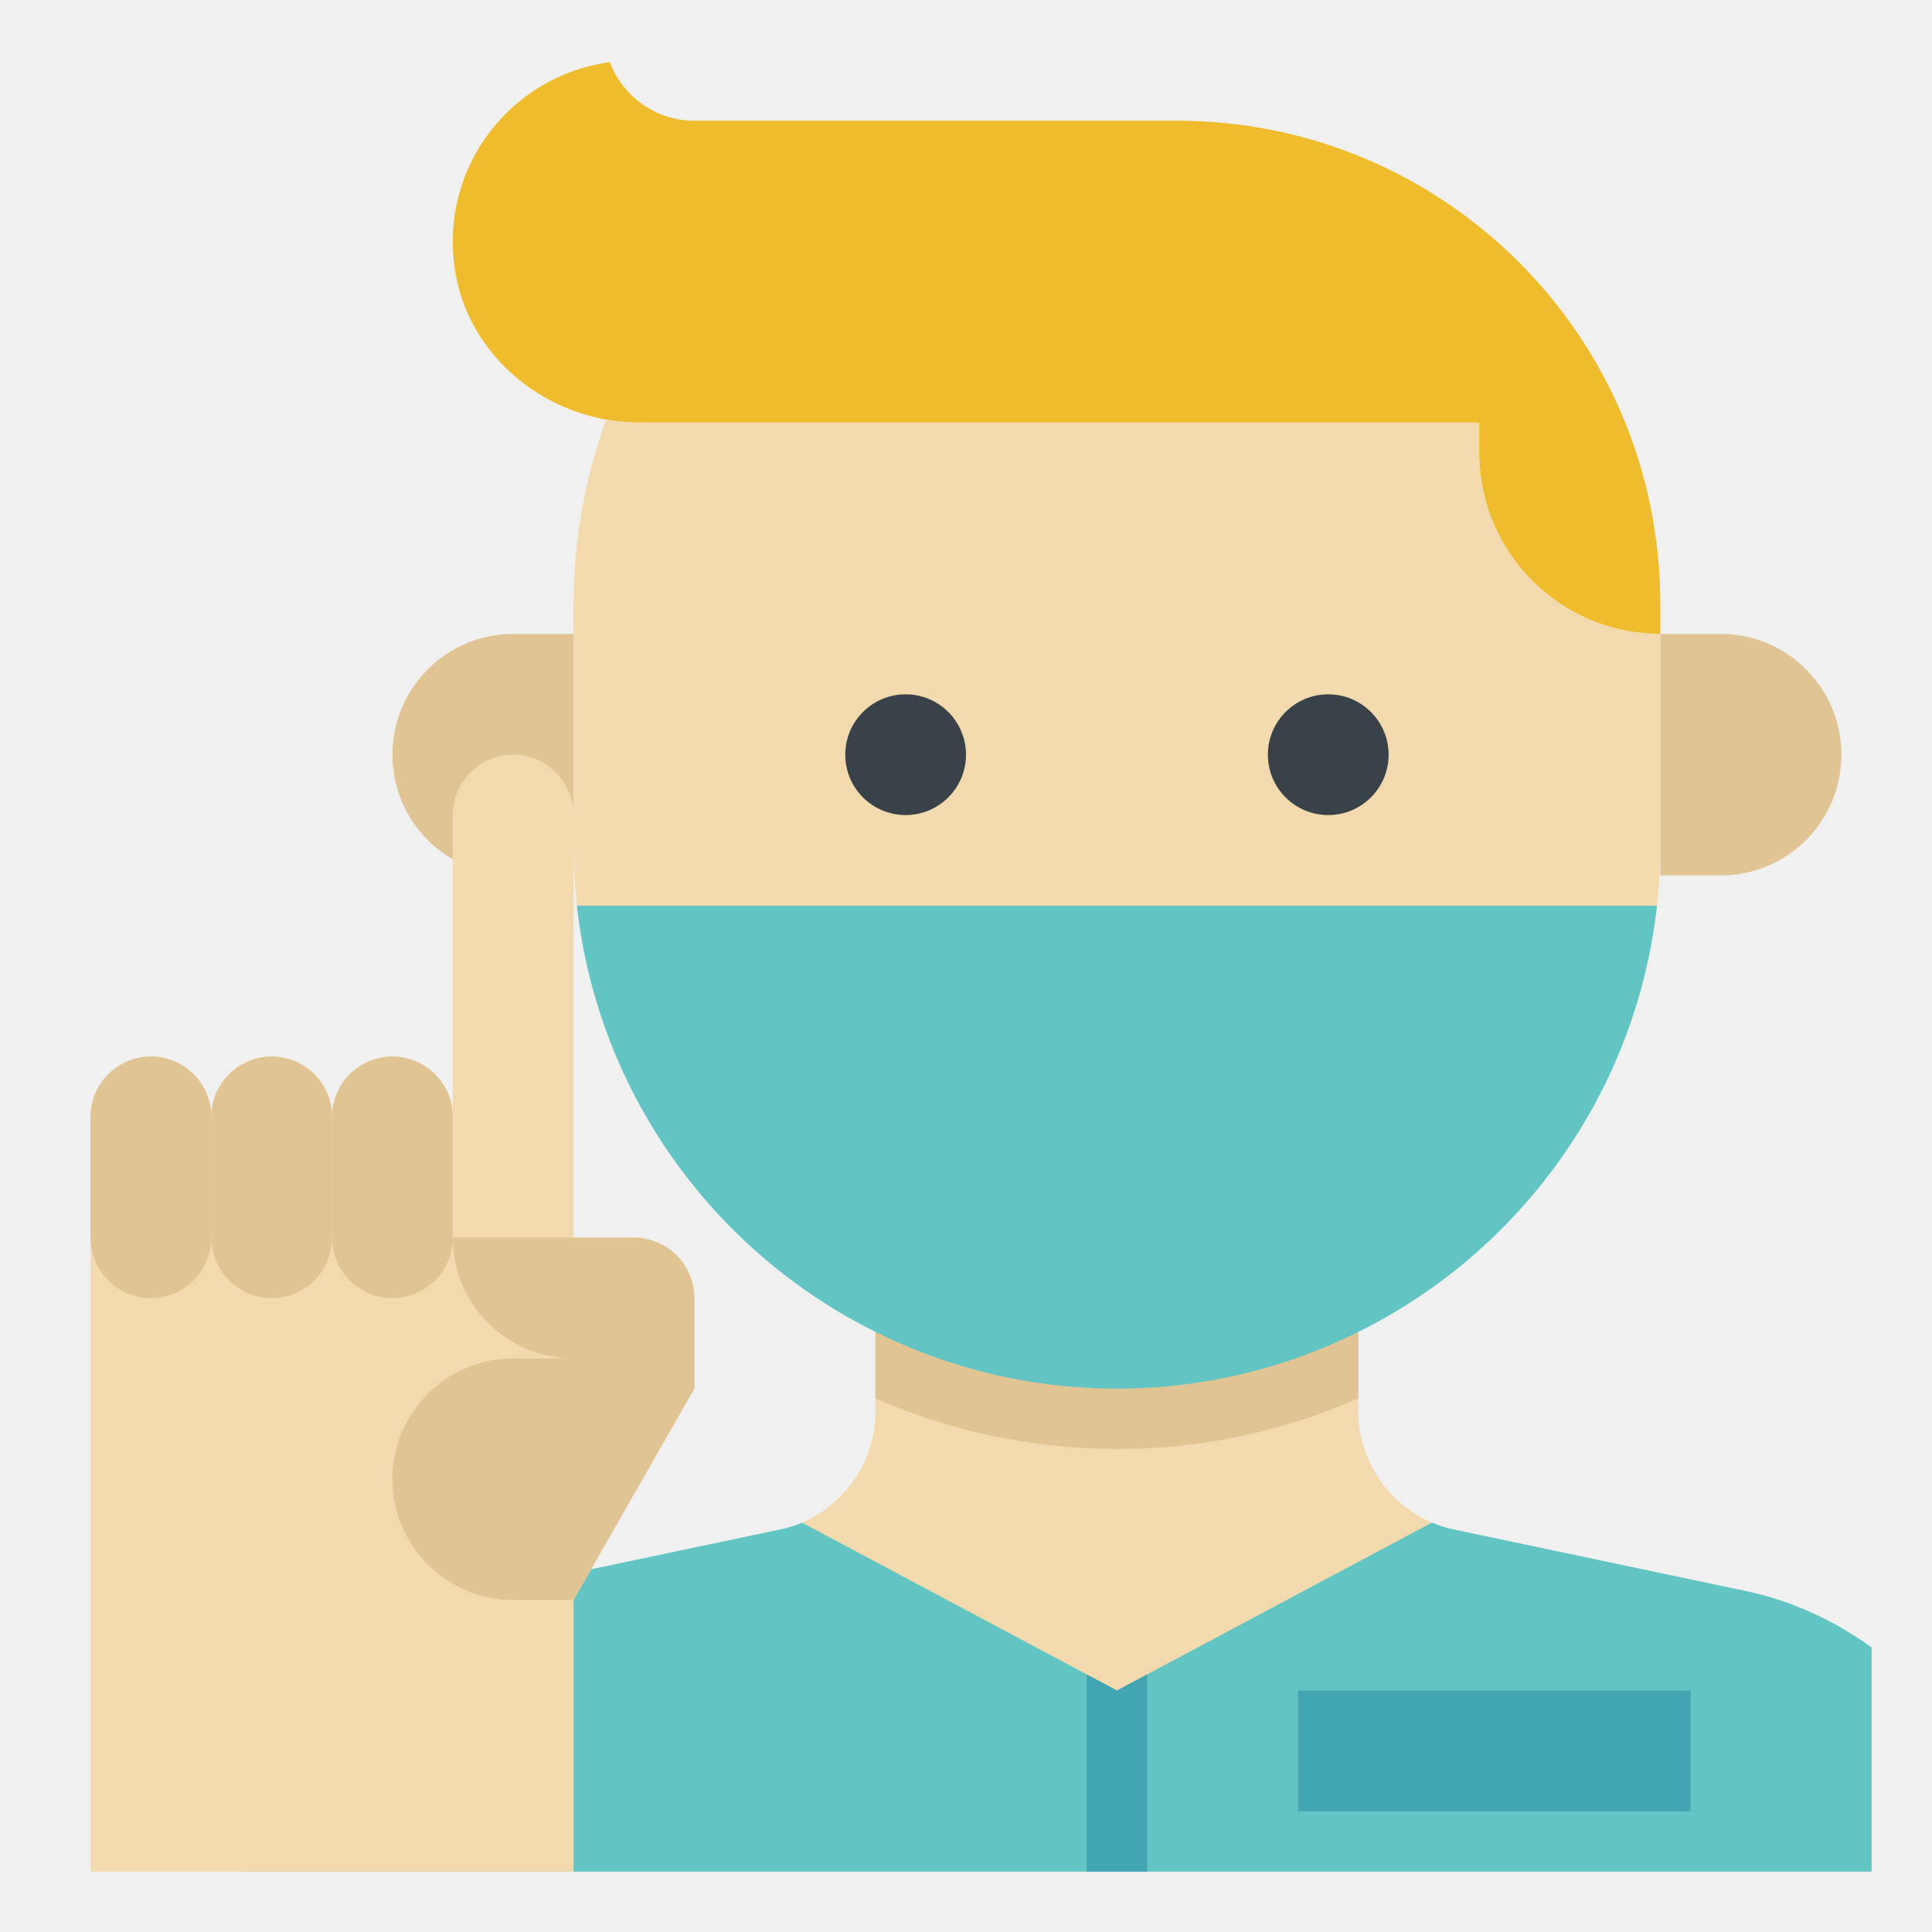
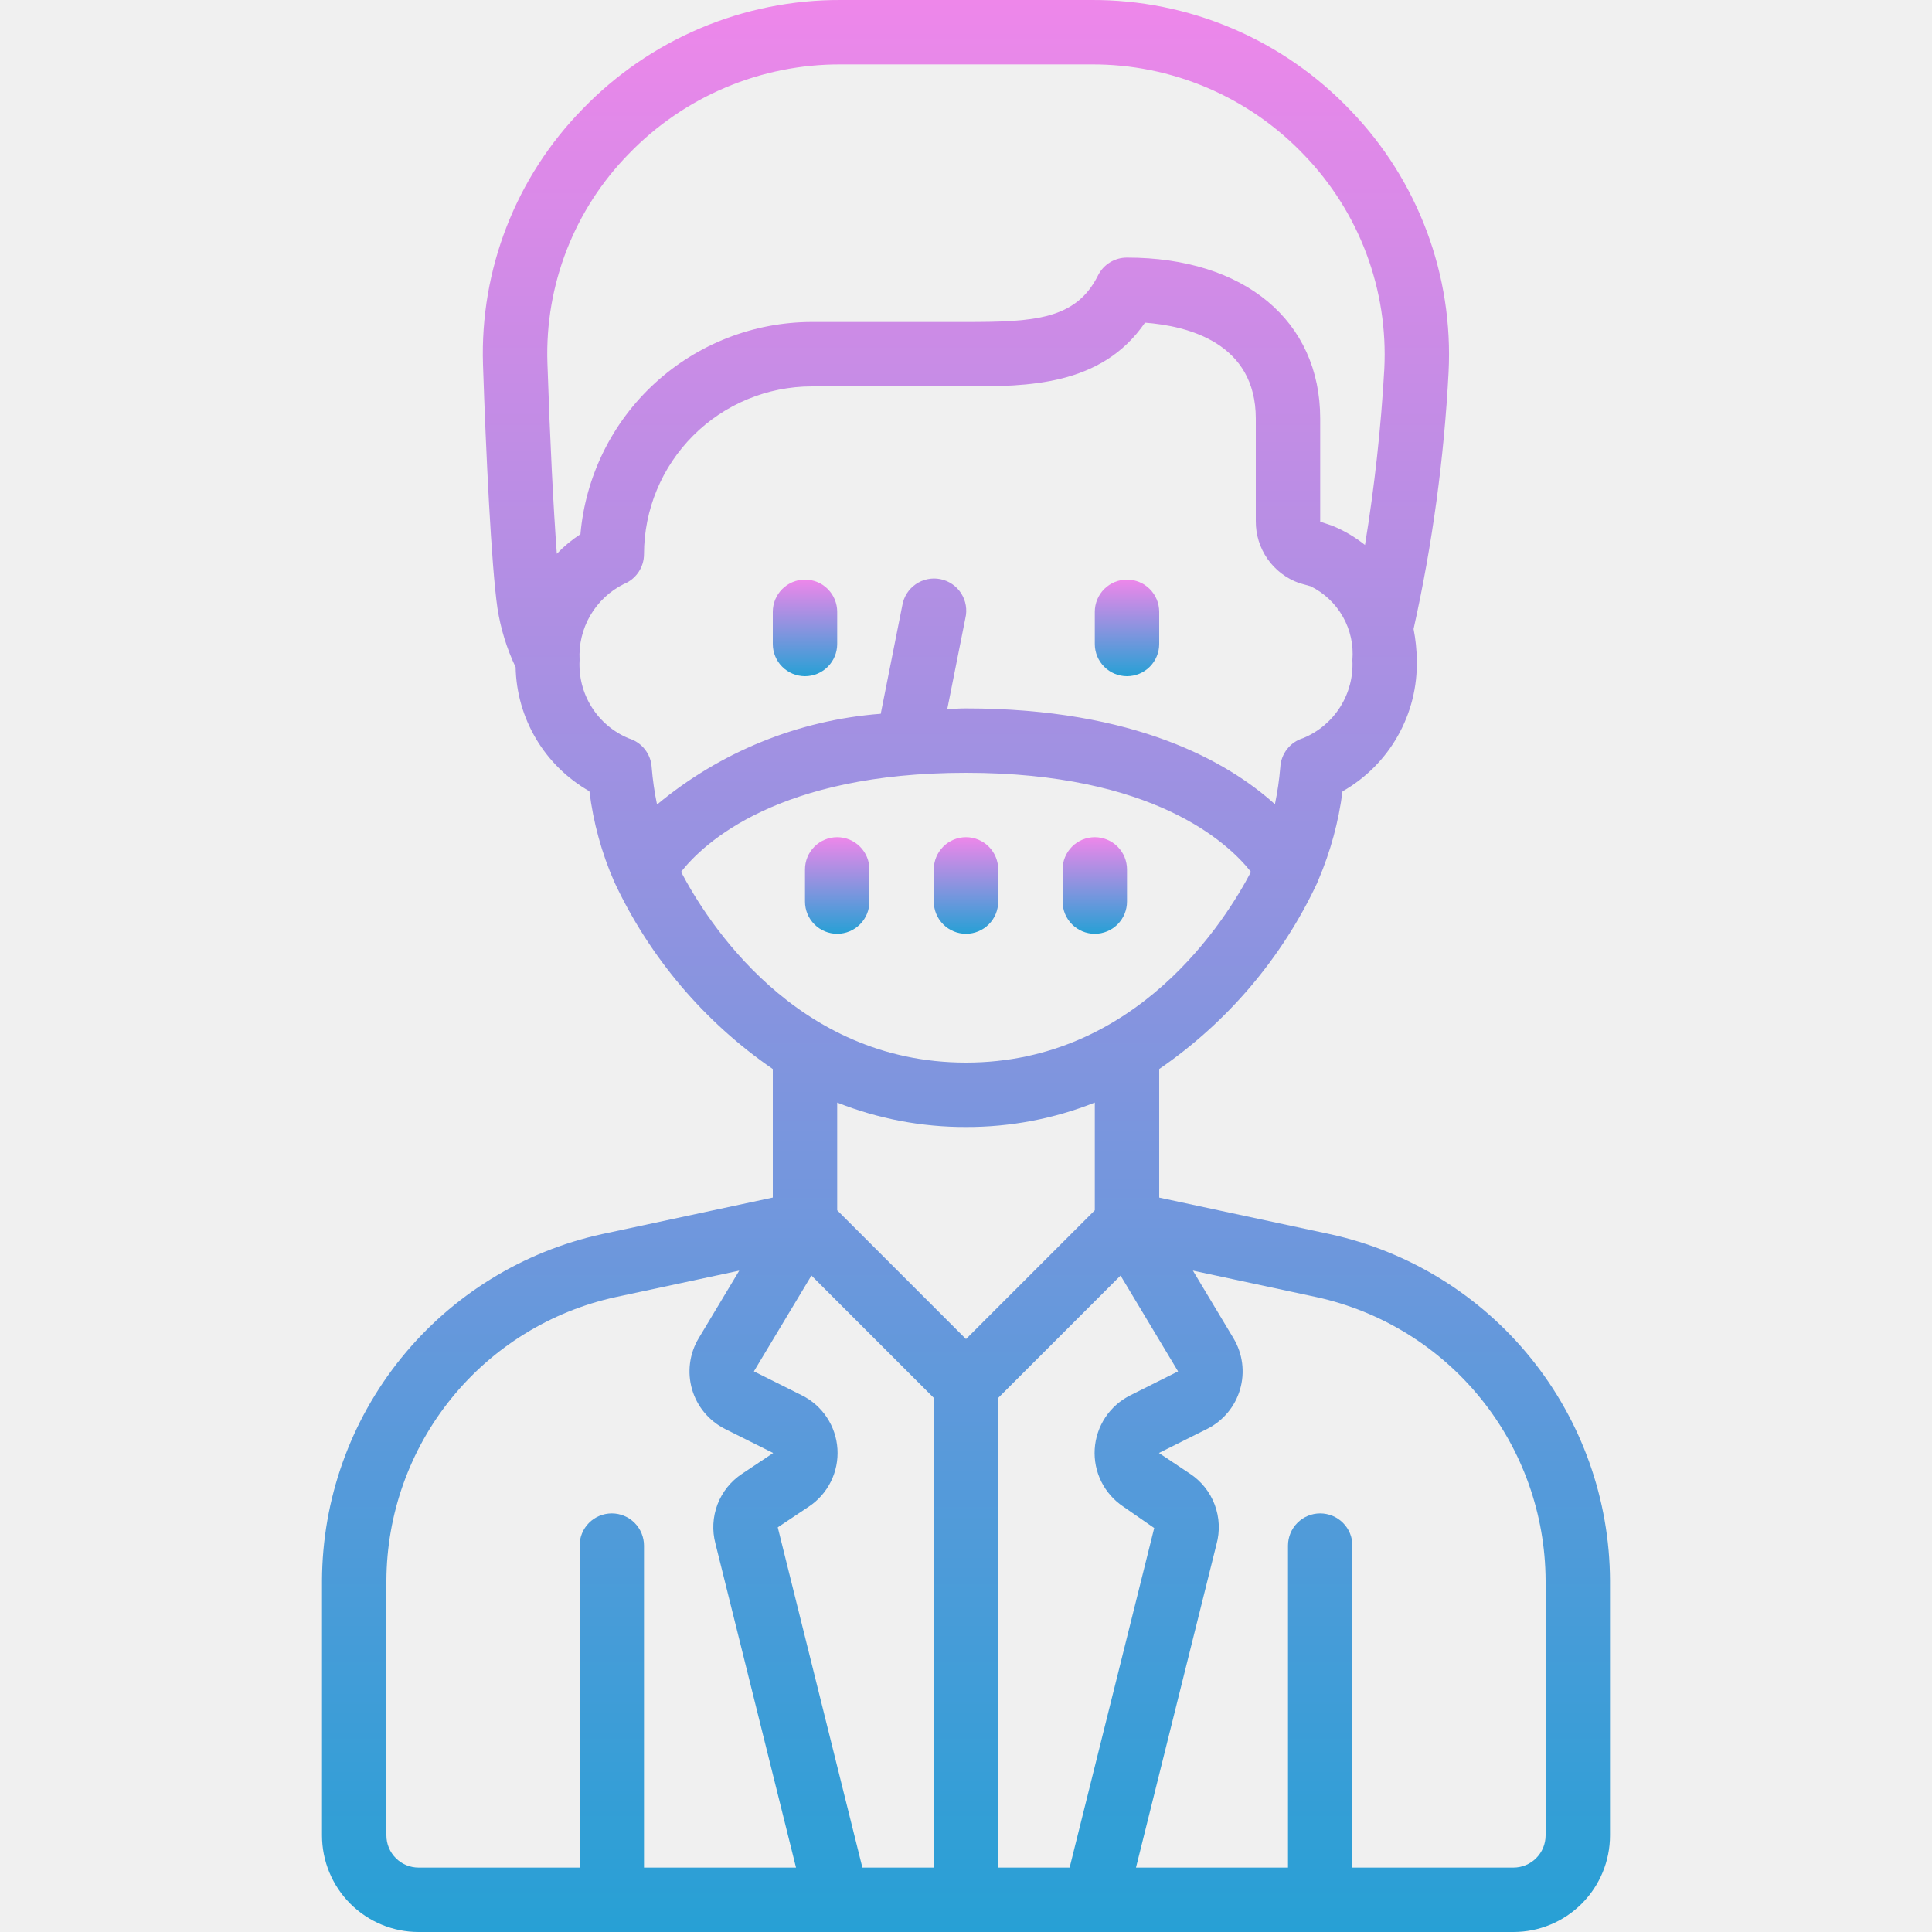
- <svg xmlns="http://www.w3.org/2000/svg" enable-background="new 0 0 64 64" viewBox="0 0 64 64">
-   <path d="m17 29h2v-8h-2c-2.209 0-4 1.791-4 4s1.791 4 4 4z" fill="#e0c494" />
-   <path d="m57 21h-2v8h2c2.209 0 4-1.791 4-4s-1.791-4-4-4z" fill="#e0c494" />
-   <path d="m62 54.574c-1.238-.896-2.654-1.553-4.19-1.874l-9.63-2.03c-.26-.05-.5-.13-.74-.23h-.01-20.86c-.24.1-.49.18-.75.23l-9.63 2.03c-3.83.8-6.95 3.58-8.19 7.3v2h54z" fill="#62c4c3" />
-   <path d="m47.43 50.44-10.431 5.56-10.429-5.56c1.449-.631 2.429-2.061 2.429-3.69v-2.63h16v2.63c0 1.629.981 3.059 2.431 3.69z" fill="#f2daae" />
-   <path d="m29 46.324c2.451 1.072 5.153 1.676 8 1.676s5.549-.604 8-1.676v-2.204h-16z" fill="#e0c494" />
-   <path d="m43 56h13v4h-13z" fill="#42a5b2" />
-   <path d="m45 44.12c-2.41 1.2-5.12 1.88-8 1.88s-5.59-.68-8-1.88c-5.36-2.66-9.2-7.91-9.89-14.12h35.78c-.69 6.21-4.53 11.46-9.89 14.12z" fill="#62c4c3" />
-   <path d="m55 20v1c-3.31 0-6-2.69-6-6v-1h-27.79c-.33 0-.67-.03-.99-.08-.05-.01-.1-.01-.14-.02-2.54-.46-4.65-2.42-5.02-5.03-.48-3.42 1.93-6.38 5.14-6.81.43 1.13 1.52 1.94 2.8 1.94h16c8.84 0 16 7.16 16 16z" fill="#efbc2e" />
-   <path d="m55 21v7c0 .68-.04 1.34-.11 2h-35.78c-.07-.66-.11-1.32-.11-2v-8c0-2.15.39-4.19 1.08-6.1.04.01.09.01.14.02.32.05.65.08.99.08h27.79v1c0 3.31 2.69 6 6 6z" fill="#f2daae" />
-   <path d="m32 25c0 1.104-.896 2-2 2s-2-.896-2-2 .896-2 2-2 2 .896 2 2z" fill="#3a4249" />
-   <path d="m46 25c0 1.104-.896 2-2 2s-2-.896-2-2 .896-2 2-2 2 .896 2 2z" fill="#3a4249" />
-   <path d="m37 56-1-.533v6.533h2v-6.533z" fill="#42a5b2" />
-   <path d="m3 37v25h16v-9l4-7v-3c0-1.104-.896-2-2-2h-2v-14c0-1.104-.896-2-2-2s-2 .896-2 2v10c0-1.104-.896-2-2-2s-2 .896-2 2c0-1.104-.896-2-2-2s-2 .896-2 2c0-1.104-.896-2-2-2s-2 .896-2 2z" fill="#f2daae" />
-   <g fill="#e0c494">
-     <path d="m13 49c0-2.209 1.791-4 4-4h3-1c-2.209 0-4-1.791-4-4h6c1.104 0 2 .896 2 2v3l-4 7h-2c-2.209 0-4-1.791-4-4z" />
-     <path d="m13 43c1.104 0 2-.896 2-2v-4c0-1.104-.896-2-2-2s-2 .896-2 2v4c0 1.104.896 2 2 2z" />
-     <path d="m9 43c1.104 0 2-.896 2-2v-4c0-1.104-.896-2-2-2s-2 .896-2 2v4c0 1.104.896 2 2 2z" />
-     <path d="m5 43c1.104 0 2-.896 2-2v-4c0-1.104-.896-2-2-2s-2 .896-2 2v4c0 1.104.896 2 2 2z" />
+ <svg xmlns="http://www.w3.org/2000/svg" width="171" height="171" viewBox="0 0 171 171" fill="none">
+   <g clip-path="url(#clip0)">
+     <path d="M37.05 171H133.95C136.218 171 138.392 170.099 139.996 168.496C141.599 166.892 142.5 164.718 142.5 162.45V139.889C142.47 132.724 139.999 125.782 135.494 120.209C130.989 114.636 124.72 110.765 117.719 109.235L102.6 105.997V94.62C108.646 90.471 113.474 84.783 116.585 78.144C116.631 78.047 116.659 77.95 116.702 77.859C117.764 75.364 118.479 72.734 118.825 70.044C120.868 68.882 122.558 67.188 123.716 65.142C124.874 63.096 125.456 60.775 125.4 58.425C125.39 57.5 125.295 56.579 125.115 55.672C126.778 48.193 127.814 40.589 128.213 32.937C128.428 28.696 127.772 24.455 126.286 20.477C124.799 16.499 122.513 12.867 119.569 9.807C116.611 6.69 113.045 4.211 109.093 2.525C105.14 0.838 100.884 -0.021 96.587 -1.38211e-05H74.413C70.151 -0.017 65.929 0.829 62.002 2.488C58.075 4.146 54.525 6.583 51.565 9.65C48.644 12.63 46.357 16.17 44.842 20.058C43.327 23.946 42.615 28.1 42.75 32.27C43.001 39.886 43.485 50.106 44.032 53.848C44.313 55.652 44.854 57.406 45.637 59.055C45.682 61.294 46.308 63.483 47.453 65.407C48.598 67.331 50.223 68.925 52.169 70.033C52.511 72.806 53.255 75.514 54.378 78.073C57.495 84.739 62.336 90.451 68.4 94.62V105.994L53.278 109.232C46.278 110.763 40.008 114.635 35.504 120.208C30.999 125.781 28.529 132.723 28.5 139.889V162.45C28.5 164.718 29.401 166.892 31.004 168.496C32.608 170.099 34.782 171 37.05 171ZM116.525 114.807C122.253 116.06 127.382 119.227 131.068 123.787C134.754 128.347 136.775 134.026 136.8 139.889V162.45C136.8 163.206 136.5 163.931 135.965 164.465C135.431 165 134.706 165.3 133.95 165.3H119.7V136.8C119.7 136.044 119.4 135.319 118.865 134.785C118.331 134.25 117.606 133.95 116.85 133.95C116.094 133.95 115.369 134.25 114.835 134.785C114.3 135.319 114 136.044 114 136.8V165.3H100.545L107.67 136.683C107.988 135.529 107.934 134.304 107.514 133.183C107.094 132.062 106.331 131.103 105.333 130.442L102.577 128.603L106.835 126.477C107.537 126.126 108.16 125.633 108.663 125.03C109.166 124.427 109.539 123.726 109.758 122.972C109.977 122.218 110.039 121.427 109.938 120.648C109.837 119.869 109.576 119.119 109.172 118.446L105.581 112.461L116.525 114.807ZM100.035 123.505C99.142 123.951 98.382 124.624 97.83 125.456C97.279 126.289 96.956 127.251 96.893 128.248C96.831 129.245 97.032 130.24 97.475 131.135C97.918 132.029 98.589 132.792 99.419 133.346L102.158 135.244L94.671 165.3H88.35V123.73L99.18 112.9L104.27 121.381L100.035 123.505ZM55.655 13.617C58.086 11.1 61.001 9.101 64.225 7.741C67.448 6.38 70.914 5.686 74.413 5.7H96.587C100.113 5.681 103.606 6.385 106.851 7.767C110.095 9.15 113.022 11.183 115.451 13.74C117.86 16.244 119.73 19.216 120.947 22.471C122.164 25.726 122.7 29.196 122.524 32.667C122.23 37.883 121.659 43.08 120.814 48.236C119.931 47.528 118.95 46.952 117.902 46.526L116.85 46.17V37.05C116.85 28.392 110.138 22.8 99.75 22.8C99.218 22.797 98.696 22.943 98.242 23.222C97.789 23.5 97.423 23.9 97.185 24.376C95.238 28.3 91.485 28.5 85.5 28.5H71.849C66.706 28.507 61.753 30.438 57.964 33.914C54.174 37.39 51.823 42.159 51.374 47.282C50.612 47.775 49.911 48.356 49.285 49.014C48.98 44.956 48.672 38.854 48.45 32.091C48.342 28.685 48.924 25.292 50.162 22.117C51.401 18.942 53.269 16.051 55.655 13.617V13.617ZM51.3 58.425C51.222 57.043 51.551 55.669 52.247 54.472C52.943 53.276 53.974 52.309 55.213 51.693C55.741 51.481 56.193 51.116 56.511 50.645C56.83 50.173 57 49.617 57 49.048C57.005 45.112 58.57 41.338 61.354 38.554C64.138 35.77 67.912 34.205 71.849 34.2H85.5C90.886 34.2 97.47 34.2 101.343 28.56C105.165 28.848 111.15 30.367 111.15 37.05V46.119C111.14 47.319 111.504 48.492 112.192 49.476C112.88 50.459 113.858 51.203 114.989 51.605L116.001 51.89C117.203 52.481 118.199 53.421 118.859 54.586C119.519 55.752 119.812 57.09 119.7 58.425C119.779 59.886 119.402 61.335 118.621 62.572C117.84 63.809 116.695 64.773 115.342 65.331C114.783 65.499 114.289 65.835 113.927 66.294C113.565 66.753 113.352 67.312 113.319 67.895C113.229 69 113.07 70.097 112.843 71.182C108.69 67.439 100.491 62.7 85.5 62.7C84.93 62.7 84.403 62.74 83.844 62.754L85.443 54.72C85.533 54.347 85.546 53.959 85.483 53.581C85.419 53.203 85.28 52.841 85.073 52.517C84.866 52.194 84.596 51.916 84.279 51.7C83.962 51.483 83.605 51.333 83.228 51.258C82.852 51.183 82.464 51.185 82.088 51.264C81.713 51.342 81.357 51.496 81.042 51.715C80.727 51.935 80.46 52.216 80.256 52.541C80.053 52.866 79.917 53.229 79.857 53.608L77.953 63.176C70.679 63.732 63.759 66.54 58.154 71.21C57.928 70.125 57.77 69.026 57.681 67.921C57.648 67.338 57.435 66.779 57.073 66.32C56.712 65.861 56.217 65.525 55.658 65.356C54.301 64.797 53.152 63.829 52.371 62.587C51.59 61.345 51.216 59.89 51.3 58.425V58.425ZM60.28 77.167C62.309 74.593 68.919 68.4 85.5 68.4C102.081 68.4 108.693 74.596 110.722 77.169C108.522 81.382 100.653 94.05 85.5 94.05C70.395 94.05 62.526 81.462 60.28 77.167ZM85.5 99.75C89.403 99.762 93.273 99.028 96.9 97.587V107.12L85.5 118.52L74.1 107.12V97.587C77.727 99.028 81.597 99.762 85.5 99.75ZM71.82 112.897L82.65 123.727V165.3H76.329L68.839 135.184L71.595 133.346C72.426 132.792 73.096 132.03 73.54 131.135C73.983 130.241 74.184 129.245 74.122 128.249C74.06 127.252 73.737 126.29 73.186 125.457C72.635 124.624 71.875 123.951 70.982 123.505L66.727 121.379L71.82 112.897ZM34.2 139.889C34.225 134.027 36.247 128.349 39.932 123.79C43.617 119.23 48.745 116.063 54.472 114.809L65.43 112.464L61.839 118.449C61.435 119.122 61.175 119.872 61.074 120.651C60.973 121.43 61.035 122.222 61.255 122.976C61.474 123.73 61.847 124.43 62.351 125.033C62.854 125.636 63.477 126.129 64.179 126.48L68.434 128.606L65.681 130.442C64.689 131.095 63.928 132.043 63.505 133.152C63.083 134.262 63.019 135.476 63.324 136.623L70.455 165.3H57V136.8C57 136.044 56.7 135.319 56.165 134.785C55.631 134.25 54.906 133.95 54.15 133.95C53.394 133.95 52.669 134.25 52.135 134.785C51.6 135.319 51.3 136.044 51.3 136.8V165.3H37.05C36.294 165.3 35.569 165 35.035 164.465C34.5 163.931 34.2 163.206 34.2 162.45V139.889Z" fill="url(#paint0_linear)" />
+     <path d="M71.25 59.85C72.006 59.85 72.731 59.55 73.265 59.015C73.8 58.481 74.1 57.756 74.1 57V54.15C74.1 53.394 73.8 52.669 73.265 52.135C72.731 51.6 72.006 51.3 71.25 51.3C70.494 51.3 69.769 51.6 69.235 52.135C68.7 52.669 68.4 53.394 68.4 54.15V57C68.4 57.756 68.7 58.481 69.235 59.015C69.769 59.55 70.494 59.85 71.25 59.85Z" fill="url(#paint1_linear)" />
+     <path d="M99.75 59.85C100.506 59.85 101.231 59.55 101.765 59.015C102.3 58.481 102.6 57.756 102.6 57V54.15C102.6 53.394 102.3 52.669 101.765 52.135C101.231 51.6 100.506 51.3 99.75 51.3C98.994 51.3 98.269 51.6 97.735 52.135C97.2 52.669 96.9 53.394 96.9 54.15V57C96.9 57.756 97.2 58.481 97.735 59.015C98.269 59.55 98.994 59.85 99.75 59.85Z" fill="url(#paint2_linear)" />
+     <path d="M74.1 74.1C73.344 74.1 72.619 74.4 72.085 74.935C71.55 75.469 71.25 76.194 71.25 76.95V79.8C71.25 80.556 71.55 81.281 72.085 81.815C72.619 82.35 73.344 82.65 74.1 82.65C74.856 82.65 75.581 82.35 76.115 81.815C76.65 81.281 76.95 80.556 76.95 79.8V76.95C76.95 76.194 76.65 75.469 76.115 74.935C75.581 74.4 74.856 74.1 74.1 74.1Z" fill="url(#paint3_linear)" />
+     <path d="M88.35 79.8V76.95C88.35 76.194 88.05 75.469 87.515 74.935C86.981 74.4 86.256 74.1 85.5 74.1C84.744 74.1 84.019 74.4 83.485 74.935C82.95 75.469 82.65 76.194 82.65 76.95V79.8C82.65 80.556 82.95 81.281 83.485 81.815C84.019 82.35 84.744 82.65 85.5 82.65C86.256 82.65 86.981 82.35 87.515 81.815C88.05 81.281 88.35 80.556 88.35 79.8Z" fill="url(#paint4_linear)" />
+     <path d="M96.9 82.65C97.656 82.65 98.381 82.35 98.915 81.815C99.45 81.281 99.75 80.556 99.75 79.8V76.95C99.75 76.194 99.45 75.469 98.915 74.935C98.381 74.4 97.656 74.1 96.9 74.1C96.144 74.1 95.419 74.4 94.885 74.935C94.351 75.469 94.05 76.194 94.05 76.95V79.8C94.05 80.556 94.351 81.281 94.885 81.815C95.419 82.35 96.144 82.65 96.9 82.65Z" fill="url(#paint5_linear)" />
  </g>
+   <defs>
+     <linearGradient id="paint0_linear" x1="85.5" y1="-0" x2="85.5" y2="171" gradientUnits="userSpaceOnUse">
+       <stop stop-color="#EE87EA" />
+       <stop offset="1" stop-color="#27A0D5" />
+     </linearGradient>
+     <linearGradient id="paint1_linear" x1="71.25" y1="51.3" x2="71.25" y2="59.85" gradientUnits="userSpaceOnUse">
+       <stop stop-color="#EE87EA" />
+       <stop offset="1" stop-color="#27A0D5" />
+     </linearGradient>
+     <linearGradient id="paint2_linear" x1="99.75" y1="51.3" x2="99.75" y2="59.85" gradientUnits="userSpaceOnUse">
+       <stop stop-color="#EE87EA" />
+       <stop offset="1" stop-color="#27A0D5" />
+     </linearGradient>
+     <linearGradient id="paint3_linear" x1="74.1" y1="74.1" x2="74.1" y2="82.65" gradientUnits="userSpaceOnUse">
+       <stop stop-color="#EE87EA" />
+       <stop offset="1" stop-color="#27A0D5" />
+     </linearGradient>
+     <linearGradient id="paint4_linear" x1="85.5" y1="74.1" x2="85.5" y2="82.65" gradientUnits="userSpaceOnUse">
+       <stop stop-color="#EE87EA" />
+       <stop offset="1" stop-color="#27A0D5" />
+     </linearGradient>
+     <linearGradient id="paint5_linear" x1="96.9" y1="74.1" x2="96.9" y2="82.65" gradientUnits="userSpaceOnUse">
+       <stop stop-color="#EE87EA" />
+       <stop offset="1" stop-color="#27A0D5" />
+     </linearGradient>
+     <clipPath id="clip0">
+       <rect width="171" height="171" fill="white" />
+     </clipPath>
+   </defs>
</svg>
